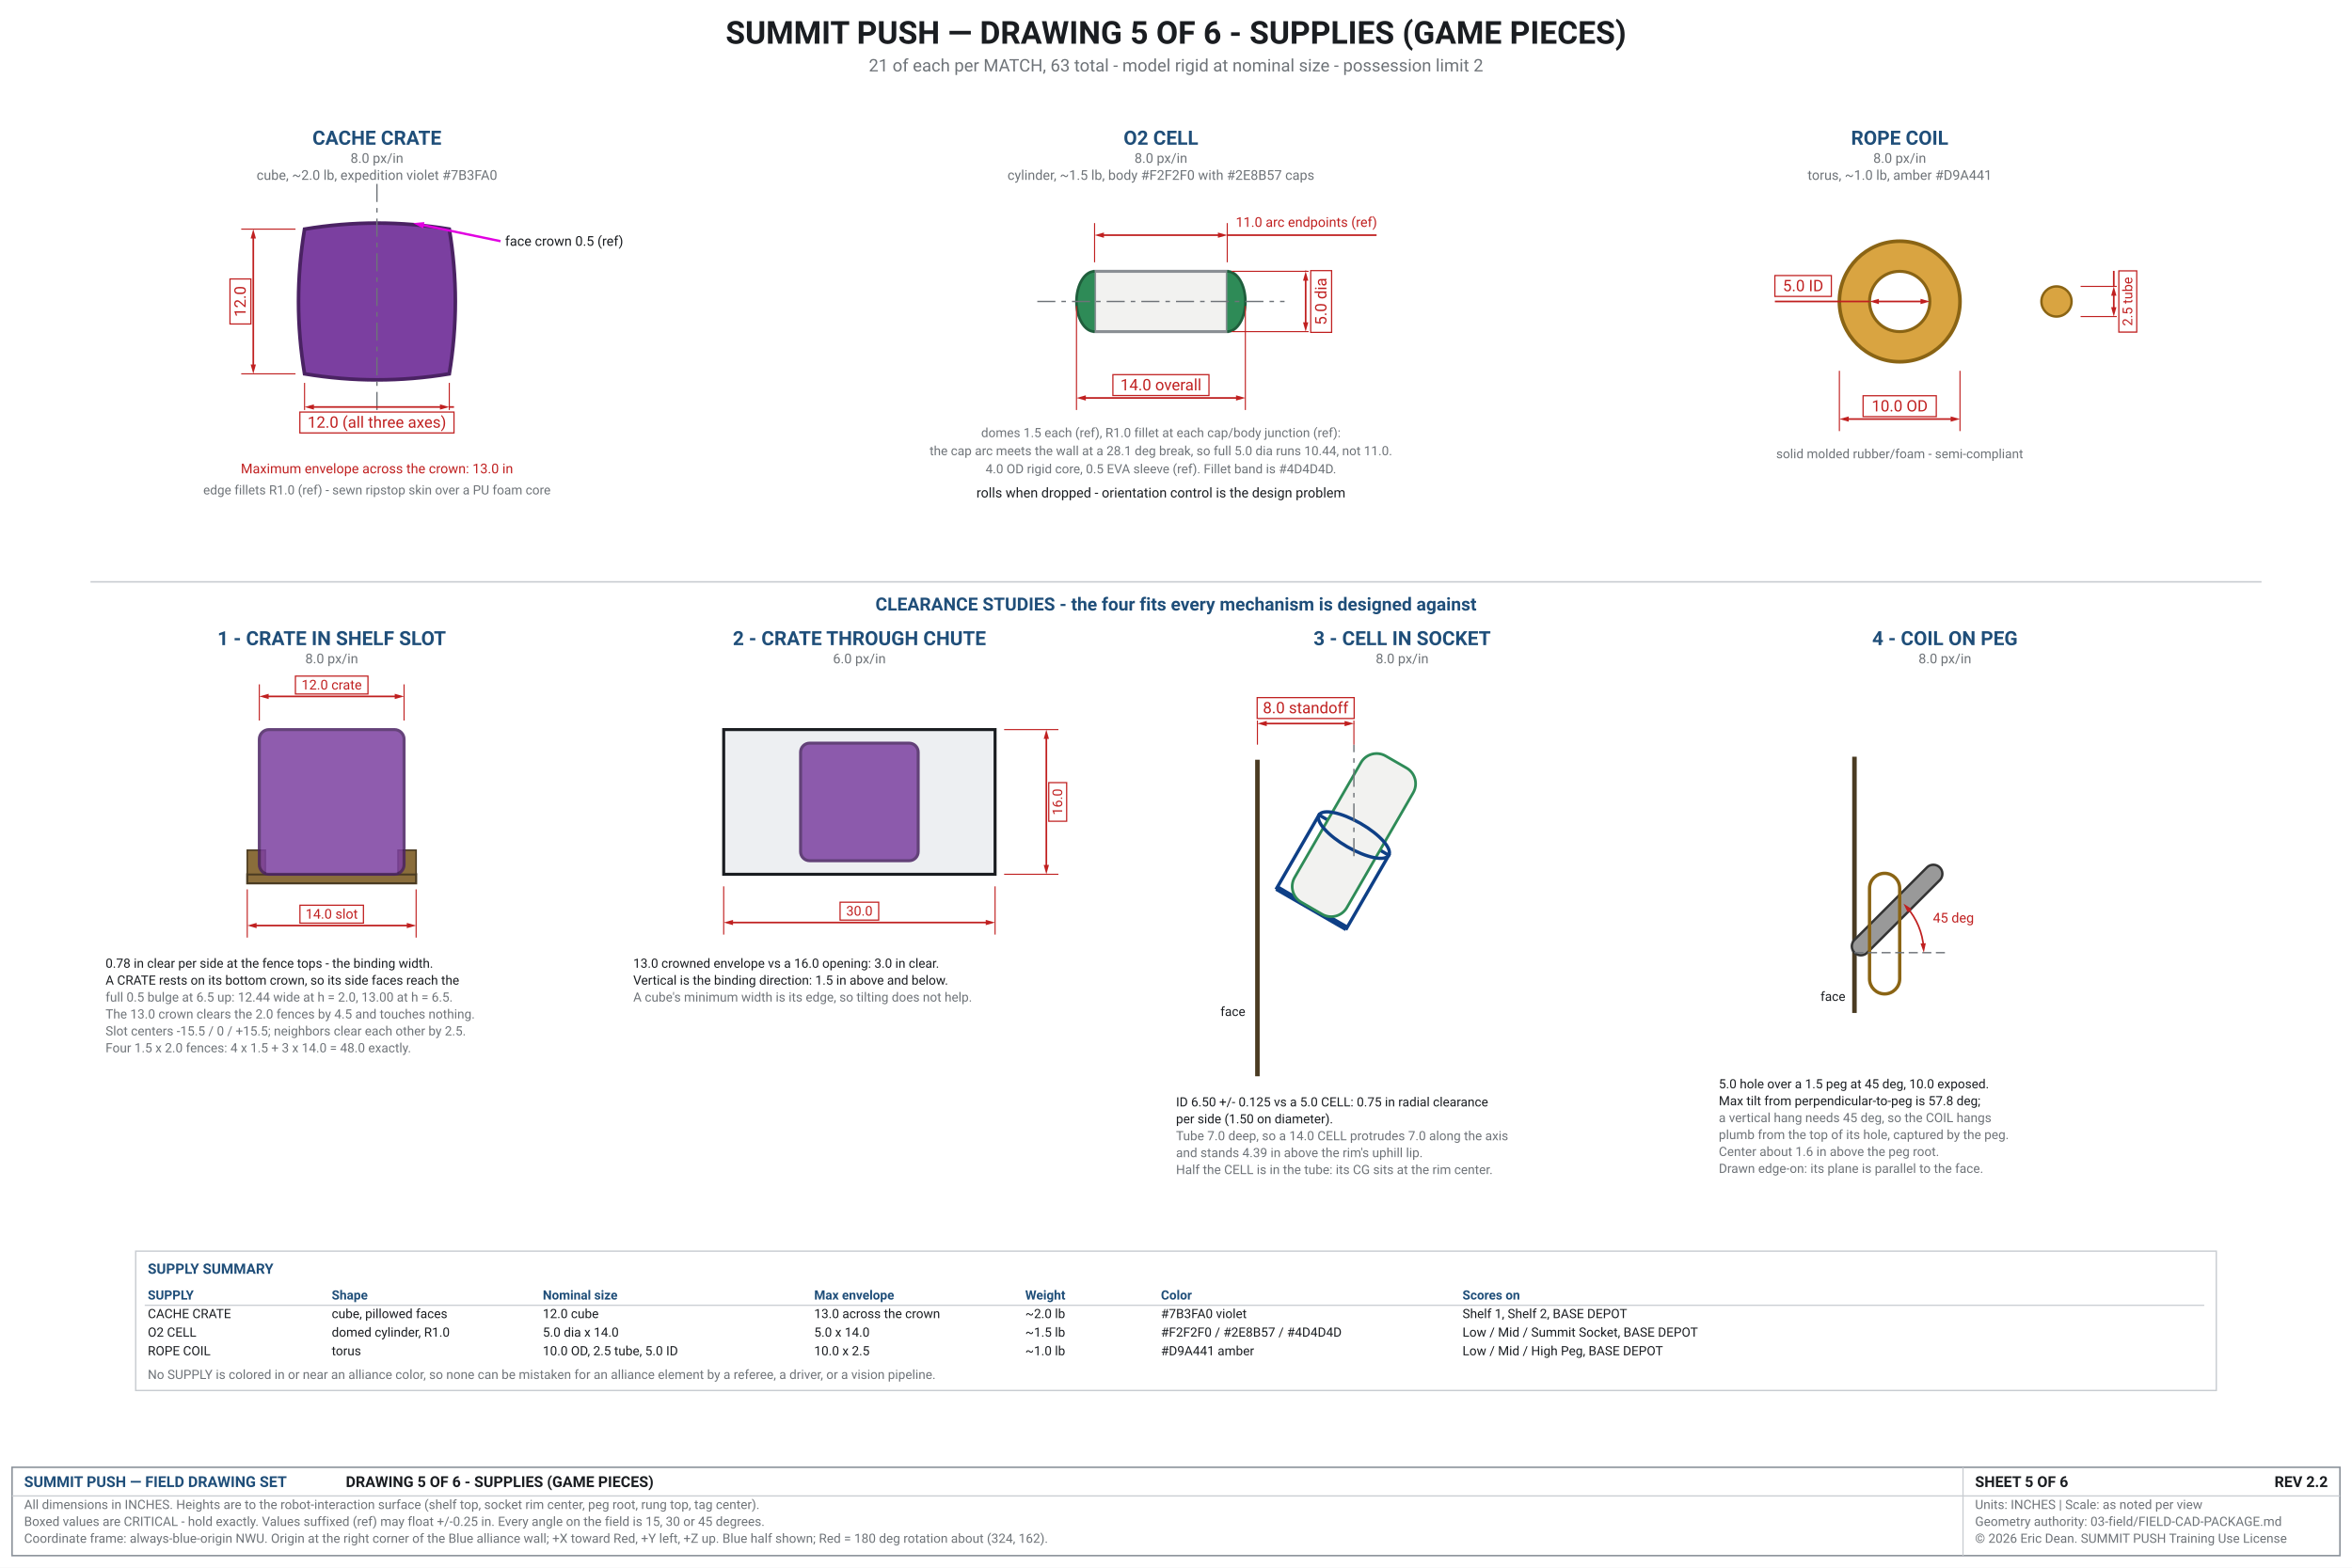
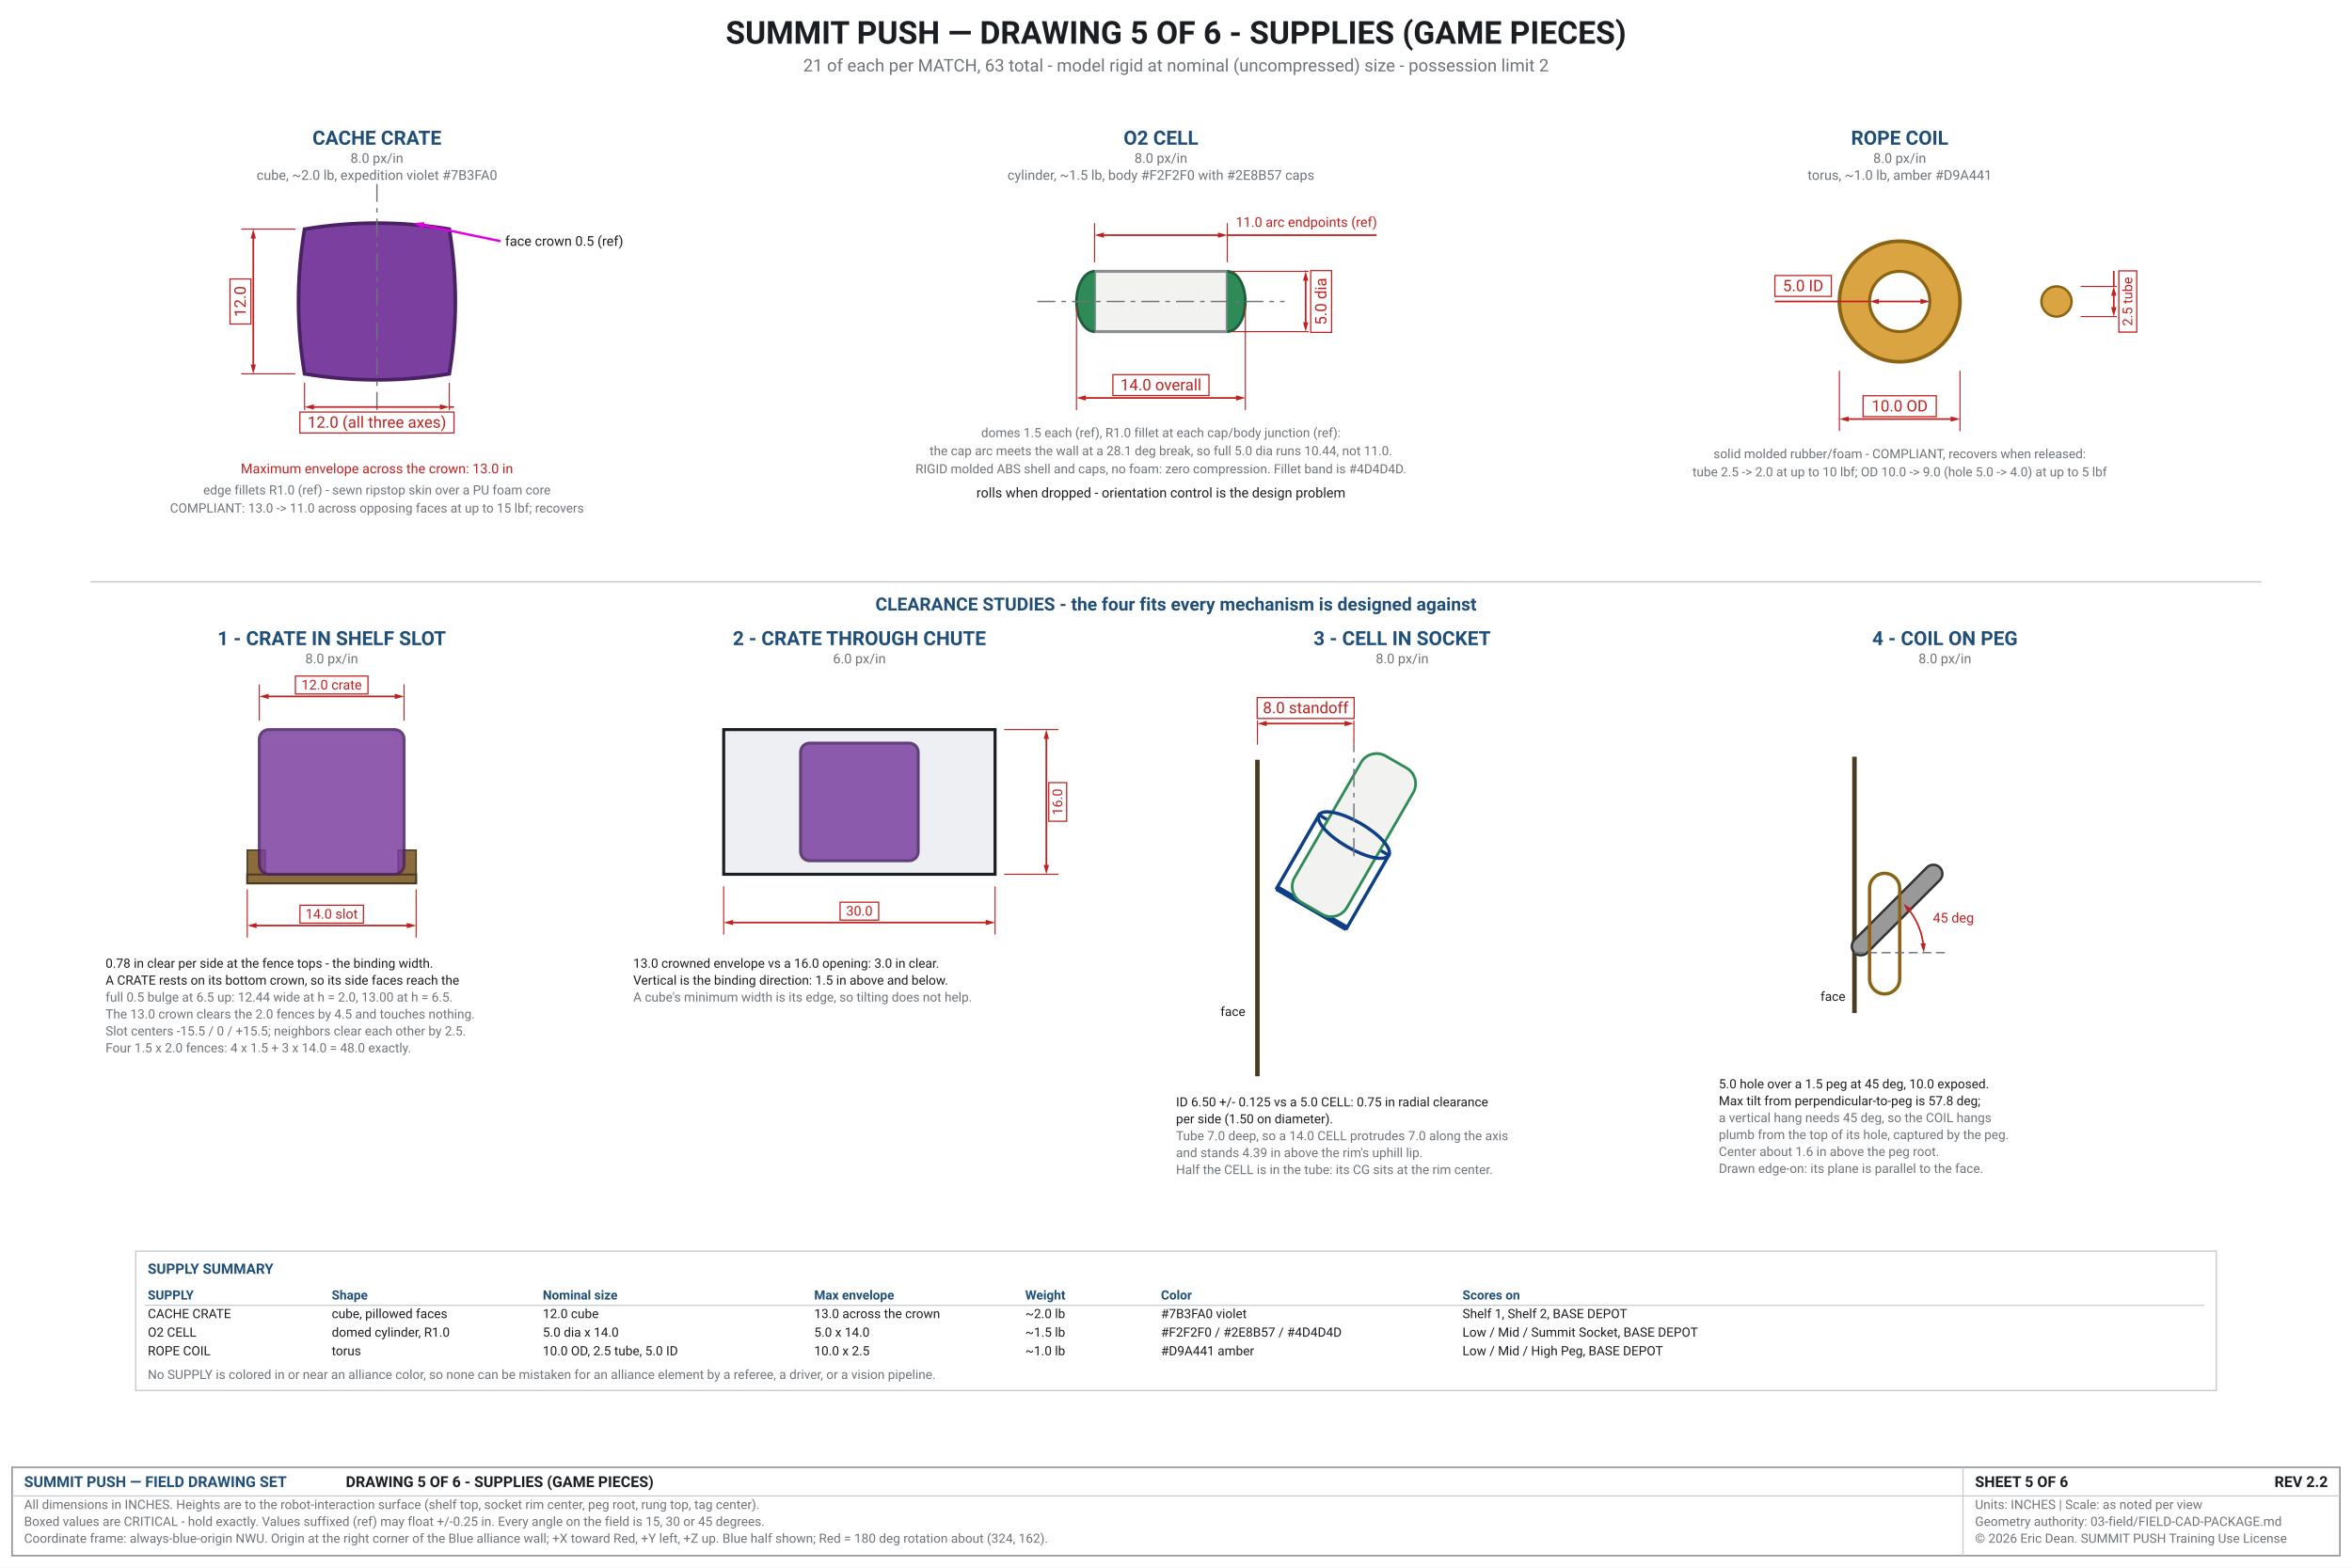
<svg xmlns="http://www.w3.org/2000/svg" viewBox="0 0 1560 1040" font-family="Segoe UI, Roboto, Arial, sans-serif">
  <rect width="1560" height="1040" fill="#ffffff" />
  <text x="780" y="29.0" text-anchor="middle" font-size="21.00" font-weight="bold" fill="#1A1D21">SUMMIT PUSH — DRAWING 5 OF 6 - SUPPLIES (GAME PIECES)</text>
-   <text x="780" y="47.4" text-anchor="middle" font-size="11.50" fill="#6E7378">21 of each per MATCH, 63 total - model rigid at nominal size - possession limit 2</text>
+   <text x="780" y="47.4" text-anchor="middle" font-size="11.50" fill="#6E7378">21 of each per MATCH, 63 total - model rigid at nominal (uncompressed) size - possession limit 2</text>
  <text x="250.00" y="96.00" font-size="13.00" fill="#1F4E79" text-anchor="middle" font-weight="bold">CACHE CRATE</text>
  <text x="250.00" y="108.05" font-size="9.00" fill="#6E7378" text-anchor="middle">8.0 px/in</text>
  <text x="250.00" y="119.30" font-size="9.00" fill="#6E7378" text-anchor="middle">cube, ~2.0 lb, expedition violet #7B3FA0</text>
  <path d="M 202.0 152.0 q 48.0 -8.0 96.0 0 q 8.0 48.0 0 96.0 q -48.0 8.0 -96.0 0 q -8.0 -48.0 0 -96.0 z" fill="#7B3FA0" stroke="#4A2263" stroke-width="2.40" />
  <line x1="250.00" y1="122.00" x2="250.00" y2="278.00" stroke="#6E7378" stroke-width="0.90" stroke-dasharray="12 4 3 4" />
  <line x1="205.40" y1="270.00" x2="294.60" y2="270.00" stroke="#C02020" stroke-width="1.10" />
  <path d="M 298.00 270.00 L 291.81 271.75 L 291.81 268.25 Z" fill="#C02020" stroke="none" />
  <path d="M 202.00 270.00 L 208.19 268.25 L 208.19 271.75 Z" fill="#C02020" stroke="none" />
  <line x1="202.00" y1="254.00" x2="202.00" y2="272.00" stroke="#C02020" stroke-width="0.72" />
  <line x1="298.00" y1="254.00" x2="298.00" y2="272.00" stroke="#C02020" stroke-width="0.72" />
  <line x1="298.00" y1="270.00" x2="301.12" y2="270.00" stroke="#C02020" stroke-width="1.10" />
  <rect x="198.88" y="273.35" width="102.24" height="13.86" fill="#ffffff" stroke="#C02020" stroke-width="0.80" />
  <text x="250.00" y="283.75" font-size="10.50" fill="#C02020" text-anchor="middle">12.0 (all three axes)</text>
  <line x1="168.00" y1="155.40" x2="168.00" y2="244.60" stroke="#C02020" stroke-width="1.10" />
  <path d="M 168.00 248.00 L 166.25 241.81 L 169.75 241.81 Z" fill="#C02020" stroke="none" />
  <path d="M 168.00 152.00 L 169.75 158.19 L 166.25 158.19 Z" fill="#C02020" stroke="none" />
  <line x1="196.00" y1="152.00" x2="160.00" y2="152.00" stroke="#C02020" stroke-width="0.72" />
  <line x1="196.00" y1="248.00" x2="160.00" y2="248.00" stroke="#C02020" stroke-width="0.72" />
  <rect x="153.06" y="184.54" width="29.88" height="13.86" fill="#ffffff" stroke="#C02020" stroke-width="0.80" transform="rotate(-90.00 168.00 200.00)" />
  <text x="168.00" y="194.94" font-size="10.50" fill="#C02020" text-anchor="middle" transform="rotate(-90.00 168.00 200.00)">12.0</text>
  <line x1="332.00" y1="160.00" x2="277.89" y2="148.80" stroke="#E100E1" stroke-width="1.55" />
  <path d="M 274.00 148.00 L 281.51 147.34 L 280.63 151.58 Z" fill="#E100E1" stroke="none" />
  <text x="335.00" y="163.06" font-size="9.00" fill="#1A1D21">face crown 0.5 (ref)</text>
  <text x="250.00" y="314.00" font-size="9.00" fill="#C02020" text-anchor="middle">Maximum envelope across the crown: 13.0 in</text>
  <text x="250.00" y="328.00" font-size="8.50" fill="#6E7378" text-anchor="middle">edge fillets R1.0 (ref) - sewn ripstop skin over a PU foam core</text>
+   <text x="250.00" y="340.00" font-size="8.50" fill="#6E7378" text-anchor="middle">COMPLIANT: 13.0 -&gt; 11.0 across opposing faces at up to 15 lbf; recovers</text>
  <text x="770.00" y="96.00" font-size="13.00" fill="#1F4E79" text-anchor="middle" font-weight="bold">O2 CELL</text>
  <text x="770.00" y="108.05" font-size="9.00" fill="#6E7378" text-anchor="middle">8.0 px/in</text>
  <text x="770.00" y="119.30" font-size="9.00" fill="#6E7378" text-anchor="middle">cylinder, ~1.5 lb, body #F2F2F0 with #2E8B57 caps</text>
  <rect x="726.00" y="180.00" width="88.00" height="40.00" fill="#F2F2F0" stroke="#8A8F94" stroke-width="2.00" />
  <path d="M 726.0 180.0 a 12.0 20.0 0 0 0 0 40.0" fill="#2E8B57" stroke="#1F5E3C" stroke-width="1.80" />
  <path d="M 814.0 180.0 a 12.0 20.0 0 0 1 0 40.0" fill="#2E8B57" stroke="#1F5E3C" stroke-width="1.80" />
  <line x1="688.00" y1="200.00" x2="852.00" y2="200.00" stroke="#6E7378" stroke-width="0.90" stroke-dasharray="12 4 3 4" />
  <line x1="717.40" y1="264.00" x2="822.60" y2="264.00" stroke="#C02020" stroke-width="1.10" />
  <path d="M 826.00 264.00 L 819.81 265.75 L 819.81 262.25 Z" fill="#C02020" stroke="none" />
  <path d="M 714.00 264.00 L 720.19 262.25 L 720.19 265.75 Z" fill="#C02020" stroke="none" />
  <line x1="714.00" y1="203.00" x2="714.00" y2="272.00" stroke="#C02020" stroke-width="0.72" />
  <line x1="826.00" y1="203.00" x2="826.00" y2="272.00" stroke="#C02020" stroke-width="0.72" />
  <rect x="738.14" y="248.54" width="63.72" height="13.86" fill="#ffffff" stroke="#C02020" stroke-width="0.80" />
  <text x="770.00" y="258.94" font-size="10.50" fill="#C02020" text-anchor="middle">14.0 overall</text>
  <line x1="729.40" y1="156.00" x2="810.60" y2="156.00" stroke="#C02020" stroke-width="1.10" />
  <path d="M 814.00 156.00 L 807.81 157.75 L 807.81 154.25 Z" fill="#C02020" stroke="none" />
  <path d="M 726.00 156.00 L 732.19 154.25 L 732.19 157.75 Z" fill="#C02020" stroke="none" />
  <line x1="726.00" y1="174.00" x2="726.00" y2="148.00" stroke="#C02020" stroke-width="0.72" />
  <line x1="814.00" y1="174.00" x2="814.00" y2="148.00" stroke="#C02020" stroke-width="0.72" />
  <line x1="814.00" y1="156.00" x2="913.04" y2="156.00" stroke="#C02020" stroke-width="1.10" />
  <text x="866.52" y="150.49" font-size="9.00" fill="#C02020" text-anchor="middle">11.0 arc endpoints (ref)</text>
  <line x1="866.00" y1="183.40" x2="866.00" y2="216.60" stroke="#C02020" stroke-width="1.10" />
  <path d="M 866.00 220.00 L 864.25 213.81 L 867.75 213.81 Z" fill="#C02020" stroke="none" />
  <path d="M 866.00 180.00 L 867.75 186.19 L 864.25 186.19 Z" fill="#C02020" stroke="none" />
  <line x1="817.00" y1="180.00" x2="868.00" y2="180.00" stroke="#C02020" stroke-width="0.72" />
  <line x1="817.00" y1="220.00" x2="868.00" y2="220.00" stroke="#C02020" stroke-width="0.72" />
  <line x1="866.00" y1="180.00" x2="866.00" y2="179.51" stroke="#C02020" stroke-width="1.10" />
  <rect x="845.51" y="203.35" width="40.97" height="13.86" fill="#ffffff" stroke="#C02020" stroke-width="0.80" transform="rotate(-90.00 866.00 200.00)" />
  <text x="866.00" y="213.75" font-size="10.50" fill="#C02020" text-anchor="middle" transform="rotate(-90.00 866.00 200.00)">5.0 dia</text>
  <text x="770.00" y="290.00" font-size="8.50" fill="#6E7378" text-anchor="middle">domes 1.5 each (ref), R1.0 fillet at each cap/body junction (ref):</text>
  <text x="770.00" y="302.00" font-size="8.50" fill="#6E7378" text-anchor="middle">the cap arc meets the wall at a 28.1 deg break, so full 5.0 dia runs 10.44, not 11.0.</text>
-   <text x="770.00" y="314.00" font-size="8.50" fill="#6E7378" text-anchor="middle">4.0 OD rigid core, 0.5 EVA sleeve (ref). Fillet band is #4D4D4D.</text>
+   <text x="770.00" y="314.00" font-size="8.50" fill="#6E7378" text-anchor="middle">RIGID molded ABS shell and caps, no foam: zero compression. Fillet band is #4D4D4D.</text>
  <text x="770.00" y="330.00" font-size="9.00" fill="#1A1D21" text-anchor="middle">rolls when dropped - orientation control is the design problem</text>
  <text x="1260.00" y="96.00" font-size="13.00" fill="#1F4E79" text-anchor="middle" font-weight="bold">ROPE COIL</text>
  <text x="1260.00" y="108.05" font-size="9.00" fill="#6E7378" text-anchor="middle">8.0 px/in</text>
  <text x="1260.00" y="119.30" font-size="9.00" fill="#6E7378" text-anchor="middle">torus, ~1.0 lb, amber #D9A441</text>
  <circle cx="1260.00" cy="200.00" r="40.00" fill="#D9A441" stroke="#8A6414" stroke-width="2.40" />
  <circle cx="1260.00" cy="200.00" r="20.00" fill="#FFFFFF" stroke="#8A6414" stroke-width="2.00" />
  <line x1="1223.40" y1="278.00" x2="1296.60" y2="278.00" stroke="#C02020" stroke-width="1.10" />
  <path d="M 1300.00 278.00 L 1293.81 279.75 L 1293.81 276.25 Z" fill="#C02020" stroke="none" />
  <path d="M 1220.00 278.00 L 1226.19 276.25 L 1226.19 279.75 Z" fill="#C02020" stroke="none" />
  <line x1="1220.00" y1="246.00" x2="1220.00" y2="286.00" stroke="#C02020" stroke-width="0.72" />
  <line x1="1300.00" y1="246.00" x2="1300.00" y2="286.00" stroke="#C02020" stroke-width="0.72" />
  <rect x="1235.72" y="262.54" width="48.55" height="13.86" fill="#ffffff" stroke="#C02020" stroke-width="0.80" />
  <text x="1260.00" y="272.94" font-size="10.50" fill="#C02020" text-anchor="middle">10.0 OD</text>
  <line x1="1243.40" y1="200.00" x2="1276.60" y2="200.00" stroke="#C02020" stroke-width="1.10" />
  <path d="M 1280.00 200.00 L 1273.81 201.75 L 1273.81 198.25 Z" fill="#C02020" stroke="none" />
  <path d="M 1240.00 200.00 L 1246.19 198.25 L 1246.19 201.75 Z" fill="#C02020" stroke="none" />
  <line x1="1240.00" y1="200.00" x2="1177.21" y2="200.00" stroke="#C02020" stroke-width="1.10" />
  <rect x="1177.21" y="182.79" width="37.46" height="13.86" fill="#ffffff" stroke="#C02020" stroke-width="0.80" />
  <text x="1195.94" y="193.18" font-size="10.50" fill="#C02020" text-anchor="middle">5.0 ID</text>
  <rect x="1354.00" y="190.00" width="20.00" height="20.00" fill="#D9A441" stroke="#8A6414" stroke-width="1.60" rx="10.00" />
  <line x1="1402.00" y1="193.40" x2="1402.00" y2="206.60" stroke="#C02020" stroke-width="1.10" />
  <path d="M 1402.00 210.00 L 1400.25 203.81 L 1403.75 203.81 Z" fill="#C02020" stroke="none" />
  <path d="M 1402.00 190.00 L 1403.75 196.19 L 1400.25 196.19 Z" fill="#C02020" stroke="none" />
  <line x1="1380.00" y1="190.00" x2="1404.00" y2="190.00" stroke="#C02020" stroke-width="0.72" />
  <line x1="1380.00" y1="210.00" x2="1404.00" y2="210.00" stroke="#C02020" stroke-width="0.72" />
  <line x1="1402.00" y1="190.00" x2="1402.00" y2="179.69" stroke="#C02020" stroke-width="1.10" />
  <rect x="1381.69" y="203.35" width="40.63" height="11.88" fill="#ffffff" stroke="#C02020" stroke-width="0.80" transform="rotate(-90.00 1402.00 200.00)" />
  <text x="1402.00" y="212.26" font-size="9.00" fill="#C02020" text-anchor="middle" transform="rotate(-90.00 1402.00 200.00)">2.5 tube</text>
-   <text x="1260.00" y="304.00" font-size="8.50" fill="#6E7378" text-anchor="middle">solid molded rubber/foam - semi-compliant</text>
+   <text x="1260.00" y="304.00" font-size="8.50" fill="#6E7378" text-anchor="middle">solid molded rubber/foam - COMPLIANT, recovers when released:</text>
+   <text x="1260.00" y="316.00" font-size="8.50" fill="#6E7378" text-anchor="middle">tube 2.5 -&gt; 2.0 at up to 10 lbf; OD 10.0 -&gt; 9.0 (hole 5.0 -&gt; 4.0) at up to 5 lbf</text>
  <line x1="60.00" y1="386.00" x2="1500.00" y2="386.00" stroke="#C8CCD1" stroke-width="1.00" />
  <text x="780.00" y="405.00" font-size="12.00" fill="#1F4E79" text-anchor="middle" font-weight="bold">CLEARANCE STUDIES - the four fits every mechanism is designed against</text>
  <text x="220.00" y="428.00" font-size="13.00" fill="#1F4E79" text-anchor="middle" font-weight="bold">1 - CRATE IN SHELF SLOT</text>
  <text x="220.00" y="440.05" font-size="9.00" fill="#6E7378" text-anchor="middle">8.0 px/in</text>
  <rect x="164.00" y="580.00" width="112.00" height="6.00" fill="#8A6D3B" stroke="#4A3B22" stroke-width="1.40" />
  <rect x="164.00" y="564.00" width="12.00" height="16.00" fill="#8A6D3B" stroke="#4A3B22" stroke-width="1.00" />
  <rect x="264.00" y="564.00" width="12.00" height="16.00" fill="#8A6D3B" stroke="#4A3B22" stroke-width="1.00" />
  <rect x="172.00" y="484.00" width="96.00" height="96.00" fill="#7B3FA0" stroke="#4A2263" stroke-width="2.00" rx="6.40" opacity="0.85" />
  <line x1="167.40" y1="614.00" x2="272.60" y2="614.00" stroke="#C02020" stroke-width="1.10" />
  <path d="M 276.00 614.00 L 269.81 615.75 L 269.81 612.25 Z" fill="#C02020" stroke="none" />
  <path d="M 164.00 614.00 L 170.19 612.25 L 170.19 615.75 Z" fill="#C02020" stroke="none" />
  <line x1="164.00" y1="590.00" x2="164.00" y2="622.00" stroke="#C02020" stroke-width="0.72" />
  <line x1="276.00" y1="590.00" x2="276.00" y2="622.00" stroke="#C02020" stroke-width="0.72" />
  <rect x="198.94" y="600.52" width="42.12" height="11.88" fill="#ffffff" stroke="#C02020" stroke-width="0.80" />
  <text x="220.00" y="609.43" font-size="9.00" fill="#C02020" text-anchor="middle">14.0 slot</text>
  <line x1="175.40" y1="462.00" x2="264.60" y2="462.00" stroke="#C02020" stroke-width="1.10" />
  <path d="M 268.00 462.00 L 261.81 463.75 L 261.81 460.25 Z" fill="#C02020" stroke="none" />
  <path d="M 172.00 462.00 L 178.19 460.25 L 178.19 463.75 Z" fill="#C02020" stroke="none" />
  <line x1="172.00" y1="478.00" x2="172.00" y2="454.00" stroke="#C02020" stroke-width="0.72" />
  <line x1="268.00" y1="478.00" x2="268.00" y2="454.00" stroke="#C02020" stroke-width="0.72" />
  <rect x="195.94" y="448.52" width="48.12" height="11.88" fill="#ffffff" stroke="#C02020" stroke-width="0.80" />
  <text x="220.00" y="457.43" font-size="9.00" fill="#C02020" text-anchor="middle">12.0 crate</text>
  <text x="70.00" y="642.00" font-size="8.50" fill="#1A1D21">0.78 in clear per side at the fence tops - the binding width.</text>
  <text x="70.00" y="653.22" font-size="8.50" fill="#1A1D21">A CRATE rests on its bottom crown, so its side faces reach the</text>
  <text x="70.00" y="664.44" font-size="8.50" fill="#6E7378">full 0.5 bulge at 6.5 up: 12.44 wide at h = 2.0, 13.00 at h = 6.5.</text>
  <text x="70.00" y="675.66" font-size="8.50" fill="#6E7378">The 13.0 crown clears the 2.0 fences by 4.5 and touches nothing.</text>
  <text x="70.00" y="686.88" font-size="8.50" fill="#6E7378">Slot centers -15.5 / 0 / +15.5; neighbors clear each other by 2.5.</text>
  <text x="70.00" y="698.10" font-size="8.50" fill="#6E7378">Four 1.5 x 2.0 fences: 4 x 1.5 + 3 x 14.0 = 48.0 exactly.</text>
  <text x="570.00" y="428.00" font-size="13.00" fill="#1F4E79" text-anchor="middle" font-weight="bold">2 - CRATE THROUGH CHUTE</text>
  <text x="570.00" y="440.05" font-size="9.00" fill="#6E7378" text-anchor="middle">6.0 px/in</text>
  <rect x="480.00" y="484.00" width="180.00" height="96.00" fill="#EDEFF2" stroke="#1A1D21" stroke-width="2.00" />
  <rect x="531.00" y="493.00" width="78.00" height="78.00" fill="#7B3FA0" stroke="#4A2263" stroke-width="2.00" rx="6.00" opacity="0.85" />
  <line x1="483.40" y1="612.00" x2="656.60" y2="612.00" stroke="#C02020" stroke-width="1.10" />
  <path d="M 660.00 612.00 L 653.81 613.75 L 653.81 610.25 Z" fill="#C02020" stroke="none" />
  <path d="M 480.00 612.00 L 486.19 610.25 L 486.19 613.75 Z" fill="#C02020" stroke="none" />
  <line x1="480.00" y1="588.00" x2="480.00" y2="620.00" stroke="#C02020" stroke-width="0.72" />
  <line x1="660.00" y1="588.00" x2="660.00" y2="620.00" stroke="#C02020" stroke-width="0.72" />
  <rect x="557.19" y="598.52" width="25.61" height="11.88" fill="#ffffff" stroke="#C02020" stroke-width="0.80" />
  <text x="570.00" y="607.43" font-size="9.00" fill="#C02020" text-anchor="middle">30.0</text>
  <line x1="694.00" y1="487.40" x2="694.00" y2="576.60" stroke="#C02020" stroke-width="1.10" />
  <path d="M 694.00 580.00 L 692.25 573.81 L 695.75 573.81 Z" fill="#C02020" stroke="none" />
  <path d="M 694.00 484.00 L 695.75 490.19 L 692.25 490.19 Z" fill="#C02020" stroke="none" />
  <line x1="666.00" y1="484.00" x2="702.00" y2="484.00" stroke="#C02020" stroke-width="0.72" />
  <line x1="666.00" y1="580.00" x2="702.00" y2="580.00" stroke="#C02020" stroke-width="0.72" />
  <rect x="681.19" y="533.60" width="25.61" height="11.88" fill="#ffffff" stroke="#C02020" stroke-width="0.80" transform="rotate(-90.00 694.00 532.00)" />
  <text x="694.00" y="542.51" font-size="9.00" fill="#C02020" text-anchor="middle" transform="rotate(-90.00 694.00 532.00)">16.0</text>
  <text x="420.00" y="642.00" font-size="8.50" fill="#1A1D21">13.0 crowned envelope vs a 16.0 opening: 3.0 in clear.</text>
  <text x="420.00" y="653.22" font-size="8.50" fill="#1A1D21">Vertical is the binding direction: 1.5 in above and below.</text>
  <text x="420.00" y="664.44" font-size="8.50" fill="#6E7378">A cube's minimum width is its edge, so tilting does not help.</text>
  <text x="930.00" y="428.00" font-size="13.00" fill="#1F4E79" text-anchor="middle" font-weight="bold">3 - CELL IN SOCKET</text>
  <text x="930.00" y="440.05" font-size="9.00" fill="#6E7378" text-anchor="middle">8.0 px/in</text>
  <line x1="834.00" y1="504.00" x2="834.00" y2="714.00" stroke="#4A3B22" stroke-width="3.00" />
  <text x="826.00" y="674.00" font-size="8.50" fill="#1A1D21" text-anchor="end">face</text>
  <g transform="rotate(30 898.00 554.00)">
    <rect x="871.28" y="554.00" width="53.44" height="56.00" fill="none" stroke="#0E3F86" stroke-width="2.20" />
    <line x1="871.28" y1="610.00" x2="924.72" y2="610.00" stroke="#0E3F86" stroke-width="4.00" />
    <rect x="878.00" y="498.00" width="40.00" height="112.00" fill="#F2F2F0" stroke="#2E8B57" stroke-width="1.80" rx="12.00" />
  </g>
  <ellipse cx="898.00" cy="554.00" rx="26.72" ry="8.91" fill="none" stroke="#0E3F86" stroke-width="2.20" transform="rotate(30.000 898.00 554.00)" />
  <line x1="898.00" y1="568.00" x2="898.00" y2="494.00" stroke="#6E7378" stroke-width="0.90" stroke-dasharray="12 4 3 4" />
  <line x1="837.40" y1="480.00" x2="894.60" y2="480.00" stroke="#C02020" stroke-width="1.10" />
  <path d="M 898.00 480.00 L 891.81 481.75 L 891.81 478.25 Z" fill="#C02020" stroke="none" />
  <path d="M 834.00 480.00 L 840.19 478.25 L 840.19 481.75 Z" fill="#C02020" stroke="none" />
  <line x1="834.00" y1="494.00" x2="834.00" y2="478.00" stroke="#C02020" stroke-width="0.72" />
  <line x1="898.00" y1="494.00" x2="898.00" y2="478.00" stroke="#C02020" stroke-width="0.72" />
  <line x1="898.00" y1="480.00" x2="898.16" y2="480.00" stroke="#C02020" stroke-width="1.10" />
  <rect x="833.84" y="462.79" width="64.32" height="13.86" fill="#ffffff" stroke="#C02020" stroke-width="0.80" />
  <text x="866.00" y="473.18" font-size="10.50" fill="#C02020" text-anchor="middle">8.0 standoff</text>
  <text x="780.00" y="734.00" font-size="8.50" fill="#1A1D21">ID 6.50 +/- 0.125 vs a 5.0 CELL: 0.75 in radial clearance</text>
  <text x="780.00" y="745.22" font-size="8.50" fill="#1A1D21">per side (1.50 on diameter).</text>
  <text x="780.00" y="756.44" font-size="8.50" fill="#6E7378">Tube 7.0 deep, so a 14.0 CELL protrudes 7.0 along the axis</text>
  <text x="780.00" y="767.66" font-size="8.50" fill="#6E7378">and stands 4.39 in above the rim's uphill lip.</text>
  <text x="780.00" y="778.88" font-size="8.50" fill="#6E7378">Half the CELL is in the tube: its CG sits at the rim center.</text>
  <text x="1290.00" y="428.00" font-size="13.00" fill="#1F4E79" text-anchor="middle" font-weight="bold">4 - COIL ON PEG</text>
  <text x="1290.00" y="440.05" font-size="9.00" fill="#6E7378" text-anchor="middle">8.0 px/in</text>
  <line x1="1230.00" y1="502.00" x2="1230.00" y2="672.00" stroke="#4A3B22" stroke-width="3.00" />
  <text x="1224.00" y="664.00" font-size="8.50" fill="#1A1D21" text-anchor="end">face</text>
  <g transform="rotate(-45 1230.0 632.0)">
    <rect x="1230.00" y="626.00" width="80.00" height="12.00" fill="#999999" stroke="#333333" stroke-width="1.60" rx="6.00" />
  </g>
  <rect x="1240.00" y="579.36" width="20.00" height="80.00" fill="none" stroke="#8A6414" stroke-width="2.20" rx="10.00" />
  <line x1="1230.00" y1="632.00" x2="1290.00" y2="632.00" stroke="#6E7378" stroke-width="0.90" stroke-dasharray="6 3" />
  <path d="M 1275.87 628.60 A 46.00 46.00 0 0 0 1264.84 601.97" fill="none" stroke="#C02020" stroke-width="1.10" />
  <path d="M 1262.53 599.47 L 1267.92 602.98 L 1265.28 605.29 Z" fill="#C02020" stroke="none" />
  <path d="M 1276.00 632.00 L 1273.83 625.94 L 1277.33 625.71 Z" fill="#C02020" stroke="none" />
  <text x="1282.00" y="612.00" font-size="9.00" fill="#C02020">45 deg</text>
  <text x="1140.00" y="722.00" font-size="8.50" fill="#1A1D21">5.0 hole over a 1.5 peg at 45 deg, 10.0 exposed.</text>
  <text x="1140.00" y="733.22" font-size="8.50" fill="#1A1D21">Max tilt from perpendicular-to-peg is 57.8 deg;</text>
  <text x="1140.00" y="744.44" font-size="8.50" fill="#6E7378">a vertical hang needs 45 deg, so the COIL hangs</text>
  <text x="1140.00" y="755.66" font-size="8.50" fill="#6E7378">plumb from the top of its hole, captured by the peg.</text>
  <text x="1140.00" y="766.88" font-size="8.50" fill="#6E7378">Center about 1.6 in above the peg root.</text>
  <text x="1140.00" y="778.10" font-size="8.50" fill="#6E7378">Drawn edge-on: its plane is parallel to the face.</text>
  <rect x="90.00" y="830.00" width="1380.00" height="92.45" fill="#FFFFFF" stroke="#C8CCD1" stroke-width="0.90" />
  <text x="98.00" y="845.03" font-size="9.50" fill="#1F4E79" font-weight="bold">SUPPLY SUMMARY</text>
  <text x="98.00" y="862.11" font-size="8.50" fill="#1F4E79" font-weight="bold">SUPPLY</text>
  <text x="220.00" y="862.11" font-size="8.50" fill="#1F4E79" font-weight="bold">Shape</text>
  <text x="360.00" y="862.11" font-size="8.50" fill="#1F4E79" font-weight="bold">Nominal size</text>
  <text x="540.00" y="862.11" font-size="8.50" fill="#1F4E79" font-weight="bold">Max envelope</text>
  <text x="680.00" y="862.11" font-size="8.50" fill="#1F4E79" font-weight="bold">Weight</text>
  <text x="770.00" y="862.11" font-size="8.50" fill="#1F4E79" font-weight="bold">Color</text>
  <text x="970.00" y="862.11" font-size="8.50" fill="#1F4E79" font-weight="bold">Scores on</text>
  <line x1="96.00" y1="865.93" x2="1462.00" y2="865.93" stroke="#C8CCD1" stroke-width="0.80" />
  <text x="98.00" y="874.43" font-size="8.50" fill="#1A1D21">CACHE CRATE</text>
  <text x="220.00" y="874.43" font-size="8.50" fill="#1A1D21">cube, pillowed faces</text>
  <text x="360.00" y="874.43" font-size="8.50" fill="#1A1D21">12.0 cube</text>
  <text x="540.00" y="874.43" font-size="8.50" fill="#1A1D21">13.0 across the crown</text>
  <text x="680.00" y="874.43" font-size="8.50" fill="#1A1D21">~2.0 lb</text>
  <text x="770.00" y="874.43" font-size="8.50" fill="#1A1D21">#7B3FA0 violet</text>
  <text x="970.00" y="874.43" font-size="8.50" fill="#1A1D21">Shelf 1, Shelf 2, BASE DEPOT</text>
  <text x="98.00" y="886.75" font-size="8.50" fill="#1A1D21">O2 CELL</text>
  <text x="220.00" y="886.75" font-size="8.50" fill="#1A1D21">domed cylinder, R1.0</text>
  <text x="360.00" y="886.75" font-size="8.50" fill="#1A1D21">5.0 dia x 14.0</text>
  <text x="540.00" y="886.75" font-size="8.50" fill="#1A1D21">5.0 x 14.0</text>
  <text x="680.00" y="886.75" font-size="8.50" fill="#1A1D21">~1.5 lb</text>
  <text x="770.00" y="886.75" font-size="8.50" fill="#1A1D21">#F2F2F0 / #2E8B57 / #4D4D4D</text>
  <text x="970.00" y="886.75" font-size="8.50" fill="#1A1D21">Low / Mid / Summit Socket, BASE DEPOT</text>
  <text x="98.00" y="899.08" font-size="8.50" fill="#1A1D21">ROPE COIL</text>
  <text x="220.00" y="899.08" font-size="8.50" fill="#1A1D21">torus</text>
  <text x="360.00" y="899.08" font-size="8.50" fill="#1A1D21">10.0 OD, 2.5 tube, 5.0 ID</text>
  <text x="540.00" y="899.08" font-size="8.50" fill="#1A1D21">10.0 x 2.5</text>
  <text x="680.00" y="899.08" font-size="8.50" fill="#1A1D21">~1.0 lb</text>
  <text x="770.00" y="899.08" font-size="8.50" fill="#1A1D21">#D9A441 amber</text>
  <text x="970.00" y="899.08" font-size="8.50" fill="#1A1D21">Low / Mid / High Peg, BASE DEPOT</text>
  <text x="98.00" y="914.80" font-size="8.50" fill="#6E7378">No SUPPLY is colored in or near an alliance color, so none can be mistaken for an alliance element by a referee, a driver, or a vision pipeline.</text>
  <rect x="8.00" y="973.39" width="1544.00" height="58.61" fill="#FFFFFF" stroke="#8A9199" stroke-width="1.00" />
  <line x1="8.00" y1="992.39" x2="1552.00" y2="992.39" stroke="#C8CCD1" stroke-width="0.80" />
  <line x1="1302.00" y1="973.39" x2="1302.00" y2="1032.00" stroke="#C8CCD1" stroke-width="0.80" />
  <text x="16.00" y="986.49" font-size="10.00" fill="#1F4E79" font-weight="bold">SUMMIT PUSH — FIELD DRAWING SET</text>
  <text x="229.34" y="986.49" font-size="10.00" fill="#1A1D21" font-weight="bold">DRAWING 5 OF 6 - SUPPLIES (GAME PIECES)</text>
  <text x="16.00" y="1001.06" font-size="8.50" fill="#6E7378">All dimensions in INCHES. Heights are to the robot-interaction surface (shelf top, socket rim center, peg root, rung top, tag center).</text>
  <text x="16.00" y="1012.28" font-size="8.50" fill="#6E7378">Boxed values are CRITICAL - hold exactly. Values suffixed (ref) may float +/-0.25 in. Every angle on the field is 15, 30 or 45 degrees.</text>
  <text x="16.00" y="1023.50" font-size="8.50" fill="#6E7378">Coordinate frame: always-blue-origin NWU. Origin at the right corner of the Blue alliance wall; +X toward Red, +Y left, +Z up. Blue half shown; Red = 180 deg rotation about (324, 162).</text>
  <text x="1310.00" y="986.49" font-size="10.00" fill="#1A1D21" font-weight="bold">SHEET 5 OF 6</text>
  <text x="1310.00" y="1001.06" font-size="8.50" fill="#6E7378">Units: INCHES   |   Scale: as noted per view</text>
  <text x="1310.00" y="1012.28" font-size="8.50" fill="#6E7378">Geometry authority: 03-field/FIELD-CAD-PACKAGE.md</text>
  <text x="1310.00" y="1023.50" font-size="8.50" fill="#6E7378">© 2026 Eric Dean. SUMMIT PUSH Training Use License</text>
  <text x="1544.00" y="986.49" font-size="10.00" fill="#1A1D21" text-anchor="end" font-weight="bold">REV 2.2</text>
</svg>
